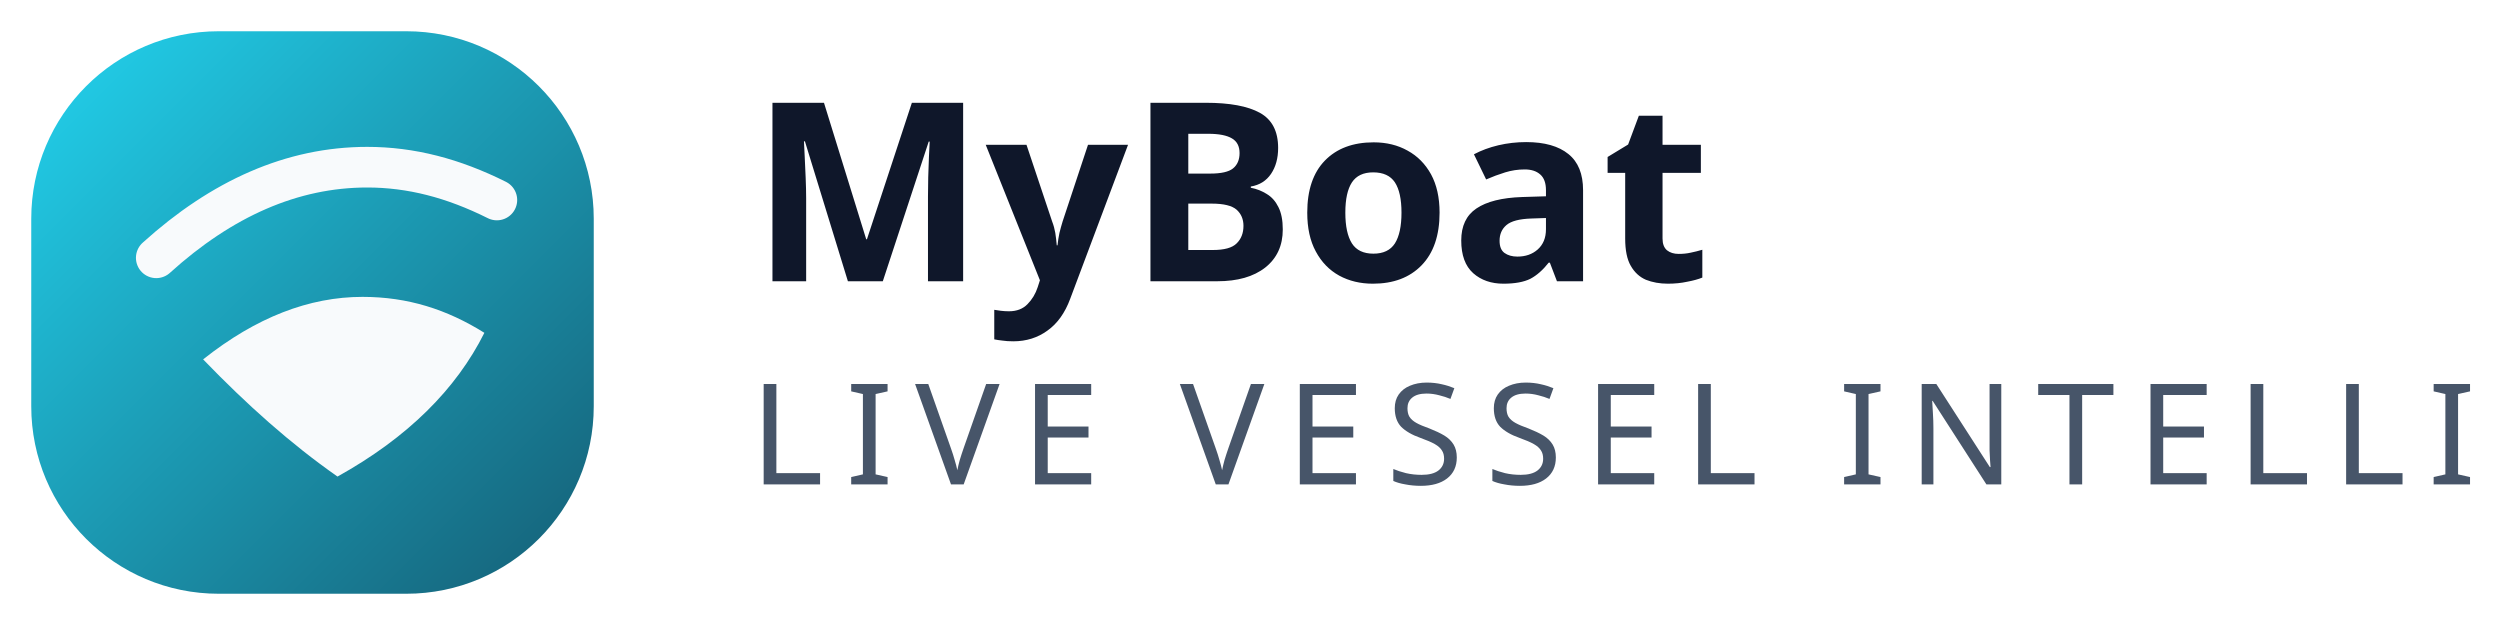
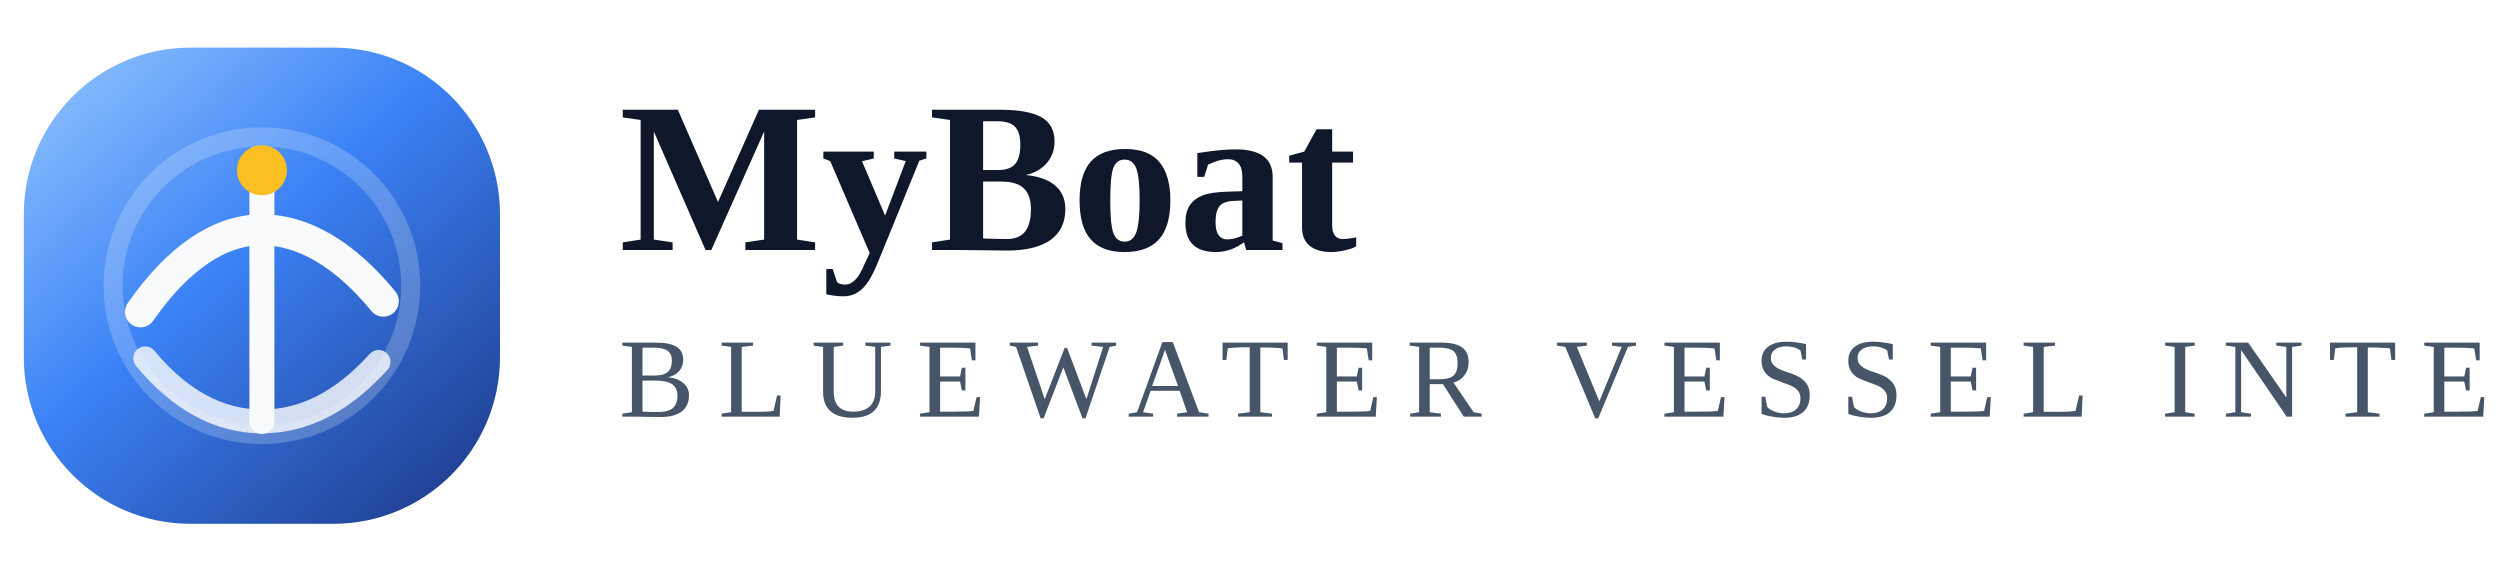
- <svg xmlns="http://www.w3.org/2000/svg" viewBox="0 0 160 40" role="img" aria-labelledby="title desc">
+ <svg xmlns="http://www.w3.org/2000/svg" viewBox="0 0 210 48" role="img" aria-labelledby="title desc">
  <defs>
-     <linearGradient id="ocean" x1="0%" x2="100%" y1="0%" y2="100%">
-       <stop offset="0%" stop-color="#22d3ee" />
-       <stop offset="100%" stop-color="#155e75" />
+     <linearGradient id="ocean" x1="4" y1="3" x2="40" y2="43" gradientUnits="userSpaceOnUse">
+       <stop offset="0%" stop-color="#93c5fd" />
+       <stop offset="45%" stop-color="#3b82f6" />
+       <stop offset="100%" stop-color="#1e3a8a" />
    </linearGradient>
  </defs>
-   <rect width="36" height="36" x="2" y="2" rx="12" fill="url(#ocean)" />
-   <path d="M13 23c3.4-2.7 6.8-4 10.2-4 2.9 0 5.4.8 7.8 2.3-1.8 3.6-4.9 6.7-9.4 9.2-3-2.1-5.8-4.6-8.6-7.5Z" fill="#f8fafc" />
-   <path d="M10 16.5c4.2-3.8 8.7-5.8 13.5-5.8 2.8 0 5.5.7 8.3 2.1" fill="none" stroke="#f8fafc" stroke-linecap="round" stroke-width="2.6" />
-   <text x="48" y="18" fill="#0f172a" font-family="Sora, Manrope, system-ui, sans-serif" font-size="16" font-weight="700">MyBoat</text>
-   <text x="48" y="31" fill="#475569" font-family="Manrope, system-ui, sans-serif" font-size="9" letter-spacing="1.4">LIVE VESSEL INTELLIGENCE</text>
+   <rect width="40" height="40" x="2" y="4" rx="14" fill="url(#ocean)" />
+   <circle cx="22" cy="24" r="12.5" fill="none" opacity=".22" stroke="#f8fafc" stroke-width="1.6" />
+   <path d="M11.8 26.2C15 21.6 18.5 19.3 22 19.3s7 2.1 10.2 6" fill="none" stroke="#f8fafc" stroke-linecap="round" stroke-width="2.6" />
+   <path d="M12.2 30.1C15.1 33.6 18.4 35.4 22 35.4c3.6 0 6.8-1.7 9.8-5" fill="none" opacity=".82" stroke="#f8fafc" stroke-linecap="round" stroke-width="2" />
+   <path d="M22 14.3v21.1" fill="none" stroke="#f8fafc" stroke-linecap="round" stroke-width="2.1" />
+   <circle cx="22" cy="14.3" r="2.1" fill="#fbbf24" />
+   <text x="52" y="21" fill="#0f172a" font-family="Lexend, Source Sans 3, system-ui, sans-serif" font-size="18" font-weight="700">MyBoat</text>
+   <text x="52" y="35" fill="#475569" font-family="Source Sans 3, system-ui, sans-serif" font-size="9.5" letter-spacing="2">BLUEWATER VESSEL INTELLIGENCE</text>
</svg>
